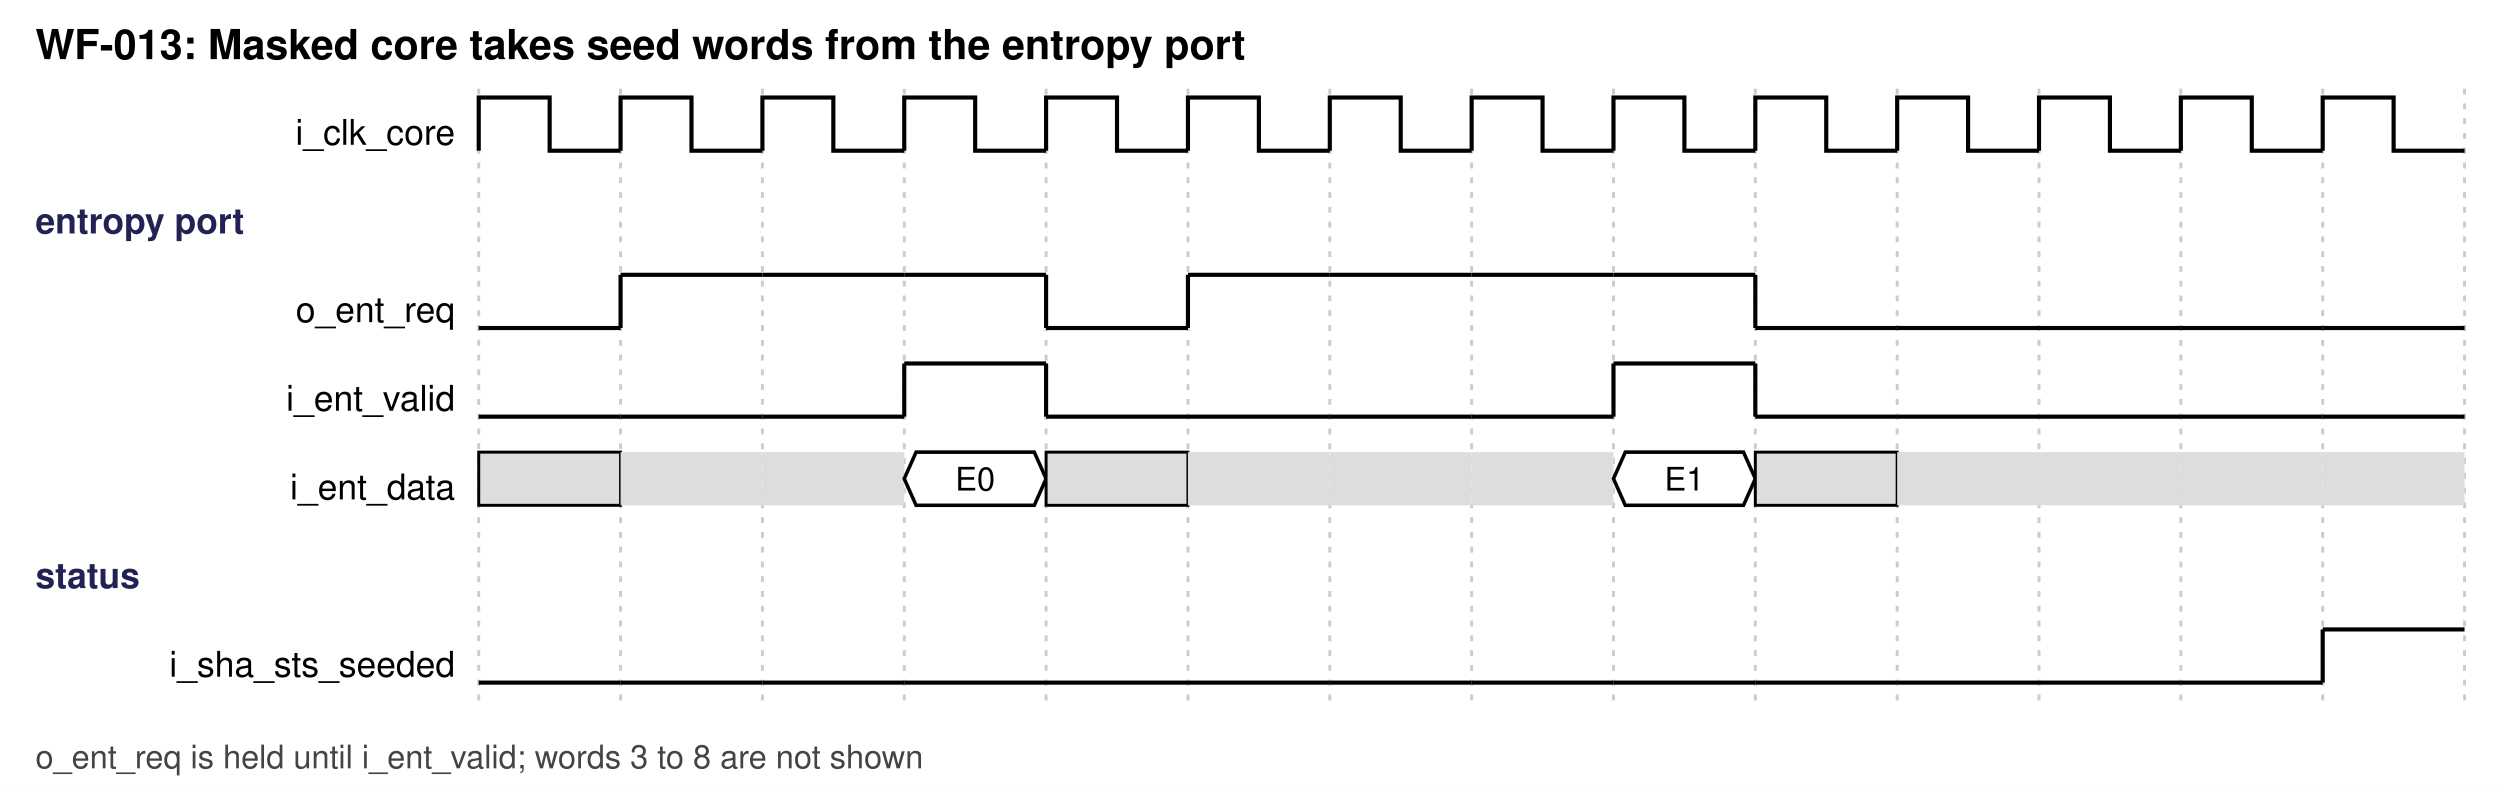
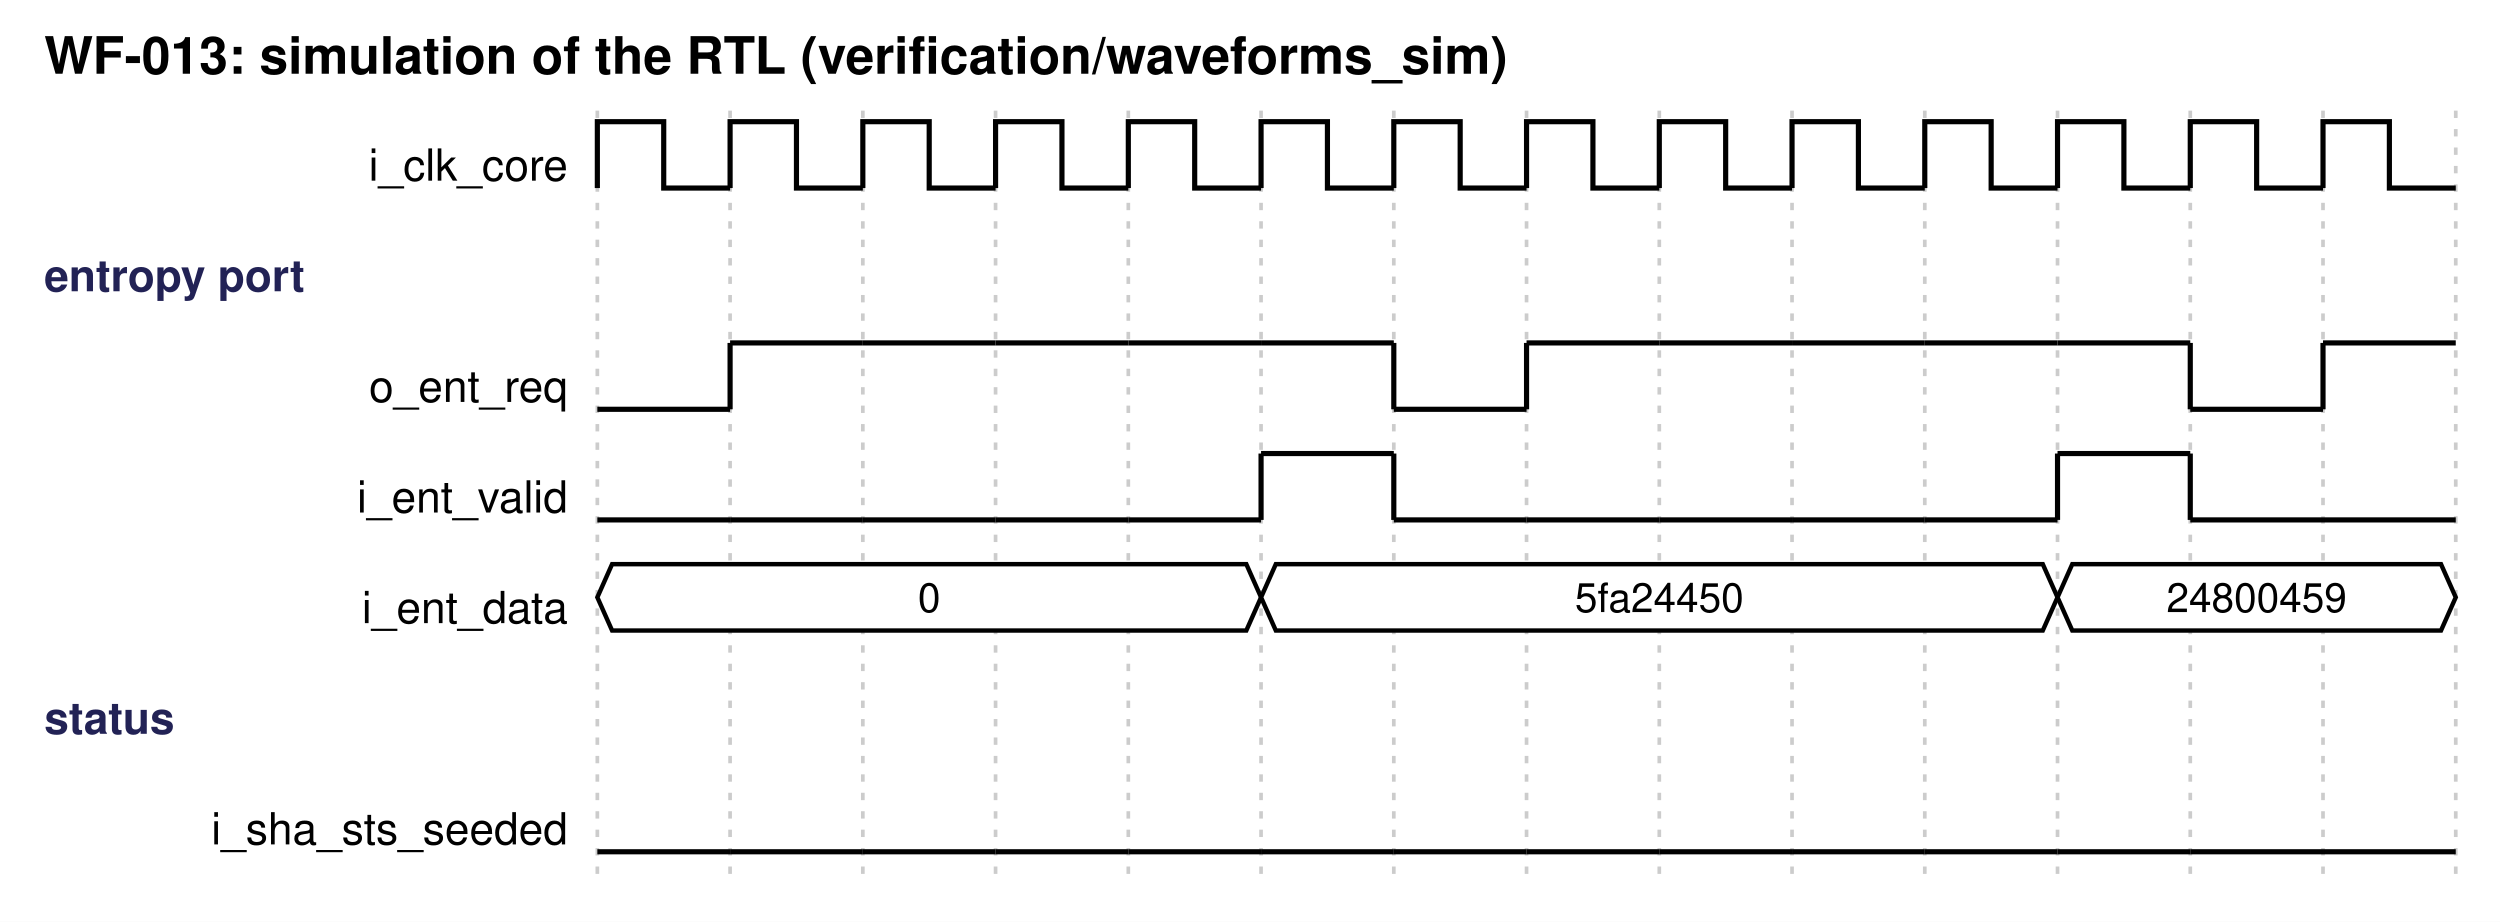
- <svg xmlns="http://www.w3.org/2000/svg" width="846" height="268" viewBox="0 0 846 268" font-family="Helvetica,Arial,sans-serif">
+ <svg xmlns="http://www.w3.org/2000/svg" width="678" height="250" viewBox="0 0 678 250" font-family="Helvetica,Arial,sans-serif">
  <rect width="100%" height="100%" fill="#fff" />
-   <text x="12" y="20" font-size="14" font-weight="bold">WF-013: Masked core takes seed words from the entropy port</text>
+   <text x="12" y="20" font-size="14" font-weight="bold">WF-013: simulation of the RTL (verification/waveforms_sim)</text>
  <line x1="162" y1="30" x2="162" y2="240" stroke="#ccc" stroke-dasharray="2,3" />
-   <line x1="210" y1="30" x2="210" y2="240" stroke="#ccc" stroke-dasharray="2,3" />
-   <line x1="258" y1="30" x2="258" y2="240" stroke="#ccc" stroke-dasharray="2,3" />
+   <line x1="198" y1="30" x2="198" y2="240" stroke="#ccc" stroke-dasharray="2,3" />
+   <line x1="234" y1="30" x2="234" y2="240" stroke="#ccc" stroke-dasharray="2,3" />
+   <line x1="270" y1="30" x2="270" y2="240" stroke="#ccc" stroke-dasharray="2,3" />
  <line x1="306" y1="30" x2="306" y2="240" stroke="#ccc" stroke-dasharray="2,3" />
-   <line x1="354" y1="30" x2="354" y2="240" stroke="#ccc" stroke-dasharray="2,3" />
-   <line x1="402" y1="30" x2="402" y2="240" stroke="#ccc" stroke-dasharray="2,3" />
+   <line x1="342" y1="30" x2="342" y2="240" stroke="#ccc" stroke-dasharray="2,3" />
+   <line x1="378" y1="30" x2="378" y2="240" stroke="#ccc" stroke-dasharray="2,3" />
+   <line x1="414" y1="30" x2="414" y2="240" stroke="#ccc" stroke-dasharray="2,3" />
  <line x1="450" y1="30" x2="450" y2="240" stroke="#ccc" stroke-dasharray="2,3" />
-   <line x1="498" y1="30" x2="498" y2="240" stroke="#ccc" stroke-dasharray="2,3" />
-   <line x1="546" y1="30" x2="546" y2="240" stroke="#ccc" stroke-dasharray="2,3" />
+   <line x1="486" y1="30" x2="486" y2="240" stroke="#ccc" stroke-dasharray="2,3" />
+   <line x1="522" y1="30" x2="522" y2="240" stroke="#ccc" stroke-dasharray="2,3" />
+   <line x1="558" y1="30" x2="558" y2="240" stroke="#ccc" stroke-dasharray="2,3" />
  <line x1="594" y1="30" x2="594" y2="240" stroke="#ccc" stroke-dasharray="2,3" />
-   <line x1="642" y1="30" x2="642" y2="240" stroke="#ccc" stroke-dasharray="2,3" />
-   <line x1="690" y1="30" x2="690" y2="240" stroke="#ccc" stroke-dasharray="2,3" />
-   <line x1="738" y1="30" x2="738" y2="240" stroke="#ccc" stroke-dasharray="2,3" />
-   <line x1="786" y1="30" x2="786" y2="240" stroke="#ccc" stroke-dasharray="2,3" />
-   <line x1="834" y1="30" x2="834" y2="240" stroke="#ccc" stroke-dasharray="2,3" />
+   <line x1="630" y1="30" x2="630" y2="240" stroke="#ccc" stroke-dasharray="2,3" />
+   <line x1="666" y1="30" x2="666" y2="240" stroke="#ccc" stroke-dasharray="2,3" />
  <text x="154" y="49" font-size="12" text-anchor="end">i_clk_core</text>
-   <polyline points="162.0,51.0 162.0,33.0 186.0,33.0 186.0,51.0 210.0,51.0" stroke="#000" stroke-width="1.4" fill="none" />
-   <polyline points="210.0,51.0 210.0,33.0 234.0,33.0 234.0,51.0 258.0,51.0" stroke="#000" stroke-width="1.4" fill="none" />
-   <polyline points="258.0,51.0 258.0,33.0 282.0,33.0 282.0,51.0 306.0,51.0" stroke="#000" stroke-width="1.4" fill="none" />
-   <polyline points="306.0,51.0 306.0,33.0 330.0,33.0 330.0,51.0 354.0,51.0" stroke="#000" stroke-width="1.4" fill="none" />
-   <polyline points="354.0,51.0 354.0,33.0 378.0,33.0 378.0,51.0 402.0,51.0" stroke="#000" stroke-width="1.4" fill="none" />
-   <polyline points="402.0,51.0 402.0,33.0 426.0,33.0 426.0,51.0 450.0,51.0" stroke="#000" stroke-width="1.4" fill="none" />
-   <polyline points="450.0,51.0 450.0,33.0 474.0,33.0 474.0,51.0 498.0,51.0" stroke="#000" stroke-width="1.4" fill="none" />
-   <polyline points="498.0,51.0 498.0,33.0 522.0,33.0 522.0,51.0 546.0,51.0" stroke="#000" stroke-width="1.4" fill="none" />
-   <polyline points="546.0,51.0 546.0,33.0 570.0,33.0 570.0,51.0 594.0,51.0" stroke="#000" stroke-width="1.4" fill="none" />
-   <polyline points="594.0,51.0 594.0,33.0 618.0,33.0 618.0,51.0 642.0,51.0" stroke="#000" stroke-width="1.4" fill="none" />
-   <polyline points="642.0,51.0 642.0,33.0 666.0,33.0 666.0,51.0 690.0,51.0" stroke="#000" stroke-width="1.4" fill="none" />
-   <polyline points="690.0,51.0 690.0,33.0 714.0,33.0 714.0,51.0 738.0,51.0" stroke="#000" stroke-width="1.4" fill="none" />
-   <polyline points="738.0,51.0 738.0,33.0 762.0,33.0 762.0,51.0 786.0,51.0" stroke="#000" stroke-width="1.4" fill="none" />
-   <polyline points="786.0,51.0 786.0,33.0 810.0,33.0 810.0,51.0 834.0,51.0" stroke="#000" stroke-width="1.4" fill="none" />
+   <polyline points="162.0,51.0 162.0,33.0 180.0,33.0 180.0,51.0 198.0,51.0" stroke="#000" stroke-width="1.4" fill="none" />
+   <polyline points="198.0,51.0 198.0,33.0 216.0,33.0 216.0,51.0 234.0,51.0" stroke="#000" stroke-width="1.4" fill="none" />
+   <polyline points="234.0,51.0 234.0,33.0 252.0,33.0 252.0,51.0 270.0,51.0" stroke="#000" stroke-width="1.4" fill="none" />
+   <polyline points="270.0,51.0 270.0,33.0 288.0,33.0 288.0,51.0 306.0,51.0" stroke="#000" stroke-width="1.4" fill="none" />
+   <polyline points="306.0,51.0 306.0,33.0 324.0,33.0 324.0,51.0 342.0,51.0" stroke="#000" stroke-width="1.4" fill="none" />
+   <polyline points="342.0,51.0 342.0,33.0 360.0,33.0 360.0,51.0 378.0,51.0" stroke="#000" stroke-width="1.4" fill="none" />
+   <polyline points="378.0,51.0 378.0,33.0 396.0,33.0 396.0,51.0 414.0,51.0" stroke="#000" stroke-width="1.4" fill="none" />
+   <polyline points="414.0,51.0 414.0,33.0 432.0,33.0 432.0,51.0 450.0,51.0" stroke="#000" stroke-width="1.4" fill="none" />
+   <polyline points="450.0,51.0 450.0,33.0 468.0,33.0 468.0,51.0 486.0,51.0" stroke="#000" stroke-width="1.4" fill="none" />
+   <polyline points="486.0,51.0 486.0,33.0 504.0,33.0 504.0,51.0 522.0,51.0" stroke="#000" stroke-width="1.4" fill="none" />
+   <polyline points="522.0,51.0 522.0,33.0 540.0,33.0 540.0,51.0 558.0,51.0" stroke="#000" stroke-width="1.4" fill="none" />
+   <polyline points="558.0,51.0 558.0,33.0 576.0,33.0 576.0,51.0 594.0,51.0" stroke="#000" stroke-width="1.4" fill="none" />
+   <polyline points="594.0,51.0 594.0,33.0 612.0,33.0 612.0,51.0 630.0,51.0" stroke="#000" stroke-width="1.4" fill="none" />
+   <polyline points="630.0,51.0 630.0,33.0 648.0,33.0 648.0,51.0 666.0,51.0" stroke="#000" stroke-width="1.4" fill="none" />
  <text x="12" y="79" font-size="12" font-weight="bold" fill="#225">entropy port</text>
  <text x="154" y="109" font-size="12" text-anchor="end">o_ent_req</text>
-   <polyline points="162.0,111.0 210.0,111.0" stroke="#000" stroke-width="1.4" fill="none" />
-   <polyline points="210.0,111.0 210.0,93.0" stroke="#000" stroke-width="1.4" fill="none" />
-   <polyline points="210.0,93.0 258.0,93.0" stroke="#000" stroke-width="1.4" fill="none" />
-   <polyline points="258.0,93.0 306.0,93.0" stroke="#000" stroke-width="1.4" fill="none" />
-   <polyline points="306.0,93.0 354.0,93.0" stroke="#000" stroke-width="1.4" fill="none" />
-   <polyline points="354.0,93.0 354.0,111.0" stroke="#000" stroke-width="1.4" fill="none" />
-   <polyline points="354.0,111.0 402.0,111.0" stroke="#000" stroke-width="1.4" fill="none" />
-   <polyline points="402.0,111.0 402.0,93.0" stroke="#000" stroke-width="1.4" fill="none" />
-   <polyline points="402.0,93.0 450.0,93.0" stroke="#000" stroke-width="1.4" fill="none" />
-   <polyline points="450.0,93.0 498.0,93.0" stroke="#000" stroke-width="1.4" fill="none" />
-   <polyline points="498.0,93.0 546.0,93.0" stroke="#000" stroke-width="1.4" fill="none" />
-   <polyline points="546.0,93.0 594.0,93.0" stroke="#000" stroke-width="1.4" fill="none" />
+   <polyline points="162.0,111.0 198.0,111.0" stroke="#000" stroke-width="1.4" fill="none" />
+   <polyline points="198.0,111.0 198.0,93.0" stroke="#000" stroke-width="1.4" fill="none" />
+   <polyline points="198.0,93.0 234.0,93.0" stroke="#000" stroke-width="1.4" fill="none" />
+   <polyline points="234.0,93.0 270.0,93.0" stroke="#000" stroke-width="1.4" fill="none" />
+   <polyline points="270.0,93.0 306.0,93.0" stroke="#000" stroke-width="1.4" fill="none" />
+   <polyline points="306.0,93.0 342.0,93.0" stroke="#000" stroke-width="1.4" fill="none" />
+   <polyline points="342.0,93.0 378.0,93.0" stroke="#000" stroke-width="1.4" fill="none" />
+   <polyline points="378.0,93.0 378.0,111.0" stroke="#000" stroke-width="1.4" fill="none" />
+   <polyline points="378.0,111.0 414.0,111.0" stroke="#000" stroke-width="1.4" fill="none" />
+   <polyline points="414.0,111.0 414.0,93.0" stroke="#000" stroke-width="1.4" fill="none" />
+   <polyline points="414.0,93.0 450.0,93.0" stroke="#000" stroke-width="1.4" fill="none" />
+   <polyline points="450.0,93.0 486.0,93.0" stroke="#000" stroke-width="1.4" fill="none" />
+   <polyline points="486.0,93.0 522.0,93.0" stroke="#000" stroke-width="1.4" fill="none" />
+   <polyline points="522.0,93.0 558.0,93.0" stroke="#000" stroke-width="1.4" fill="none" />
+   <polyline points="558.0,93.0 594.0,93.0" stroke="#000" stroke-width="1.4" fill="none" />
  <polyline points="594.0,93.0 594.0,111.0" stroke="#000" stroke-width="1.4" fill="none" />
-   <polyline points="594.0,111.0 642.0,111.0" stroke="#000" stroke-width="1.4" fill="none" />
-   <polyline points="642.0,111.0 690.0,111.0" stroke="#000" stroke-width="1.4" fill="none" />
-   <polyline points="690.0,111.0 738.0,111.0" stroke="#000" stroke-width="1.4" fill="none" />
-   <polyline points="738.0,111.0 786.0,111.0" stroke="#000" stroke-width="1.4" fill="none" />
-   <polyline points="786.0,111.0 834.0,111.0" stroke="#000" stroke-width="1.4" fill="none" />
+   <polyline points="594.0,111.0 630.0,111.0" stroke="#000" stroke-width="1.4" fill="none" />
+   <polyline points="630.0,111.0 630.0,93.0" stroke="#000" stroke-width="1.4" fill="none" />
+   <polyline points="630.0,93.0 666.0,93.0" stroke="#000" stroke-width="1.4" fill="none" />
  <text x="154" y="139" font-size="12" text-anchor="end">i_ent_valid</text>
-   <polyline points="162.0,141.0 210.0,141.0" stroke="#000" stroke-width="1.4" fill="none" />
-   <polyline points="210.0,141.0 258.0,141.0" stroke="#000" stroke-width="1.4" fill="none" />
-   <polyline points="258.0,141.0 306.0,141.0" stroke="#000" stroke-width="1.4" fill="none" />
-   <polyline points="306.0,141.0 306.0,123.0" stroke="#000" stroke-width="1.4" fill="none" />
-   <polyline points="306.0,123.0 354.0,123.0" stroke="#000" stroke-width="1.4" fill="none" />
-   <polyline points="354.0,123.0 354.0,141.0" stroke="#000" stroke-width="1.4" fill="none" />
-   <polyline points="354.0,141.0 402.0,141.0" stroke="#000" stroke-width="1.4" fill="none" />
-   <polyline points="402.0,141.0 450.0,141.0" stroke="#000" stroke-width="1.4" fill="none" />
-   <polyline points="450.0,141.0 498.0,141.0" stroke="#000" stroke-width="1.4" fill="none" />
-   <polyline points="498.0,141.0 546.0,141.0" stroke="#000" stroke-width="1.4" fill="none" />
-   <polyline points="546.0,141.0 546.0,123.0" stroke="#000" stroke-width="1.4" fill="none" />
-   <polyline points="546.0,123.0 594.0,123.0" stroke="#000" stroke-width="1.4" fill="none" />
+   <polyline points="162.0,141.0 198.0,141.0" stroke="#000" stroke-width="1.4" fill="none" />
+   <polyline points="198.0,141.0 234.0,141.0" stroke="#000" stroke-width="1.4" fill="none" />
+   <polyline points="234.0,141.0 270.0,141.0" stroke="#000" stroke-width="1.4" fill="none" />
+   <polyline points="270.0,141.0 306.0,141.0" stroke="#000" stroke-width="1.4" fill="none" />
+   <polyline points="306.0,141.0 342.0,141.0" stroke="#000" stroke-width="1.4" fill="none" />
+   <polyline points="342.0,141.0 342.0,123.0" stroke="#000" stroke-width="1.4" fill="none" />
+   <polyline points="342.0,123.0 378.0,123.0" stroke="#000" stroke-width="1.4" fill="none" />
+   <polyline points="378.0,123.0 378.0,141.0" stroke="#000" stroke-width="1.4" fill="none" />
+   <polyline points="378.0,141.0 414.0,141.0" stroke="#000" stroke-width="1.4" fill="none" />
+   <polyline points="414.0,141.0 450.0,141.0" stroke="#000" stroke-width="1.4" fill="none" />
+   <polyline points="450.0,141.0 486.0,141.0" stroke="#000" stroke-width="1.4" fill="none" />
+   <polyline points="486.0,141.0 522.0,141.0" stroke="#000" stroke-width="1.4" fill="none" />
+   <polyline points="522.0,141.0 558.0,141.0" stroke="#000" stroke-width="1.4" fill="none" />
+   <polyline points="558.0,141.0 558.0,123.0" stroke="#000" stroke-width="1.4" fill="none" />
+   <polyline points="558.0,123.0 594.0,123.0" stroke="#000" stroke-width="1.4" fill="none" />
  <polyline points="594.0,123.0 594.0,141.0" stroke="#000" stroke-width="1.4" fill="none" />
-   <polyline points="594.0,141.0 642.0,141.0" stroke="#000" stroke-width="1.4" fill="none" />
-   <polyline points="642.0,141.0 690.0,141.0" stroke="#000" stroke-width="1.4" fill="none" />
-   <polyline points="690.0,141.0 738.0,141.0" stroke="#000" stroke-width="1.4" fill="none" />
-   <polyline points="738.0,141.0 786.0,141.0" stroke="#000" stroke-width="1.4" fill="none" />
-   <polyline points="786.0,141.0 834.0,141.0" stroke="#000" stroke-width="1.4" fill="none" />
+   <polyline points="594.0,141.0 630.0,141.0" stroke="#000" stroke-width="1.4" fill="none" />
+   <polyline points="630.0,141.0 666.0,141.0" stroke="#000" stroke-width="1.4" fill="none" />
  <text x="154" y="169" font-size="12" text-anchor="end">i_ent_data</text>
-   <rect x="162.0" y="153.0" width="48.0" height="18.0" fill="#ddd" stroke="#000" />
-   <rect x="210.0" y="153.0" width="48.0" height="18.0" fill="#ddd" stroke="none" />
-   <rect x="258.0" y="153.0" width="48.0" height="18.0" fill="#ddd" stroke="none" />
-   <polygon points="310.0,153.0 350.0,153.0 354.0,162.0 350.0,171.0 310.0,171.0 306.0,162.0" fill="#ffffff" stroke="#000" stroke-width="1.2" />
-   <text x="330.0" y="166.0" text-anchor="middle" font-size="11">E0</text>
-   <rect x="354.0" y="153.0" width="48.0" height="18.0" fill="#ddd" stroke="#000" />
-   <rect x="402.0" y="153.0" width="48.0" height="18.0" fill="#ddd" stroke="none" />
-   <rect x="450.0" y="153.0" width="48.0" height="18.0" fill="#ddd" stroke="none" />
-   <rect x="498.0" y="153.0" width="48.0" height="18.0" fill="#ddd" stroke="none" />
-   <polygon points="550.0,153.0 590.0,153.0 594.0,162.0 590.0,171.0 550.0,171.0 546.0,162.0" fill="#ffffff" stroke="#000" stroke-width="1.2" />
-   <text x="570.0" y="166.0" text-anchor="middle" font-size="11">E1</text>
-   <rect x="594.0" y="153.0" width="48.0" height="18.0" fill="#ddd" stroke="#000" />
-   <rect x="642.0" y="153.0" width="48.0" height="18.0" fill="#ddd" stroke="none" />
-   <rect x="690.0" y="153.0" width="48.0" height="18.0" fill="#ddd" stroke="none" />
-   <rect x="738.0" y="153.0" width="48.0" height="18.0" fill="#ddd" stroke="none" />
-   <rect x="786.0" y="153.0" width="48.0" height="18.0" fill="#ddd" stroke="none" />
+   <polygon points="166.0,153.0 338.0,153.0 342.0,162.0 338.0,171.0 166.0,171.0 162.0,162.0" fill="#ffffff" stroke="#000" stroke-width="1.2" />
+   <text x="252.0" y="166.0" text-anchor="middle" font-size="11">0</text>
+   <polygon points="346.0,153.0 554.0,153.0 558.0,162.0 554.0,171.0 346.0,171.0 342.0,162.0" fill="#ffffff" stroke="#000" stroke-width="1.2" />
+   <text x="450.0" y="166.0" text-anchor="middle" font-size="11">5fa24450</text>
+   <polygon points="562.0,153.0 662.0,153.0 666.0,162.0 662.0,171.0 562.0,171.0 558.0,162.0" fill="#ffffff" stroke="#000" stroke-width="1.2" />
+   <text x="612.0" y="166.0" text-anchor="middle" font-size="11">24800459</text>
  <text x="12" y="199" font-size="12" font-weight="bold" fill="#225">status</text>
  <text x="154" y="229" font-size="12" text-anchor="end">i_sha_sts_seeded</text>
-   <polyline points="162.0,231.0 210.0,231.0" stroke="#000" stroke-width="1.4" fill="none" />
-   <polyline points="210.0,231.0 258.0,231.0" stroke="#000" stroke-width="1.4" fill="none" />
-   <polyline points="258.0,231.0 306.0,231.0" stroke="#000" stroke-width="1.4" fill="none" />
-   <polyline points="306.0,231.0 354.0,231.0" stroke="#000" stroke-width="1.4" fill="none" />
-   <polyline points="354.0,231.0 402.0,231.0" stroke="#000" stroke-width="1.4" fill="none" />
-   <polyline points="402.0,231.0 450.0,231.0" stroke="#000" stroke-width="1.4" fill="none" />
-   <polyline points="450.0,231.0 498.0,231.0" stroke="#000" stroke-width="1.4" fill="none" />
-   <polyline points="498.0,231.0 546.0,231.0" stroke="#000" stroke-width="1.4" fill="none" />
-   <polyline points="546.0,231.0 594.0,231.0" stroke="#000" stroke-width="1.4" fill="none" />
-   <polyline points="594.0,231.0 642.0,231.0" stroke="#000" stroke-width="1.4" fill="none" />
-   <polyline points="642.0,231.0 690.0,231.0" stroke="#000" stroke-width="1.4" fill="none" />
-   <polyline points="690.0,231.0 738.0,231.0" stroke="#000" stroke-width="1.4" fill="none" />
-   <polyline points="738.0,231.0 786.0,231.0" stroke="#000" stroke-width="1.4" fill="none" />
-   <polyline points="786.0,231.0 786.0,213.0" stroke="#000" stroke-width="1.4" fill="none" />
-   <polyline points="786.0,213.0 834.0,213.0" stroke="#000" stroke-width="1.4" fill="none" />
-   <text x="12" y="260" font-size="11" fill="#444">o_ent_req is held until i_ent_valid; words 3 to 8 are not shown</text>
+   <polyline points="162.0,231.0 198.0,231.0" stroke="#000" stroke-width="1.4" fill="none" />
+   <polyline points="198.0,231.0 234.0,231.0" stroke="#000" stroke-width="1.4" fill="none" />
+   <polyline points="234.0,231.0 270.0,231.0" stroke="#000" stroke-width="1.4" fill="none" />
+   <polyline points="270.0,231.0 306.0,231.0" stroke="#000" stroke-width="1.4" fill="none" />
+   <polyline points="306.0,231.0 342.0,231.0" stroke="#000" stroke-width="1.4" fill="none" />
+   <polyline points="342.0,231.0 378.0,231.0" stroke="#000" stroke-width="1.4" fill="none" />
+   <polyline points="378.0,231.0 414.0,231.0" stroke="#000" stroke-width="1.4" fill="none" />
+   <polyline points="414.0,231.0 450.0,231.0" stroke="#000" stroke-width="1.4" fill="none" />
+   <polyline points="450.0,231.0 486.0,231.0" stroke="#000" stroke-width="1.4" fill="none" />
+   <polyline points="486.0,231.0 522.0,231.0" stroke="#000" stroke-width="1.4" fill="none" />
+   <polyline points="522.0,231.0 558.0,231.0" stroke="#000" stroke-width="1.4" fill="none" />
+   <polyline points="558.0,231.0 594.0,231.0" stroke="#000" stroke-width="1.4" fill="none" />
+   <polyline points="594.0,231.0 630.0,231.0" stroke="#000" stroke-width="1.4" fill="none" />
+   <polyline points="630.0,231.0 666.0,231.0" stroke="#000" stroke-width="1.4" fill="none" />
</svg>
